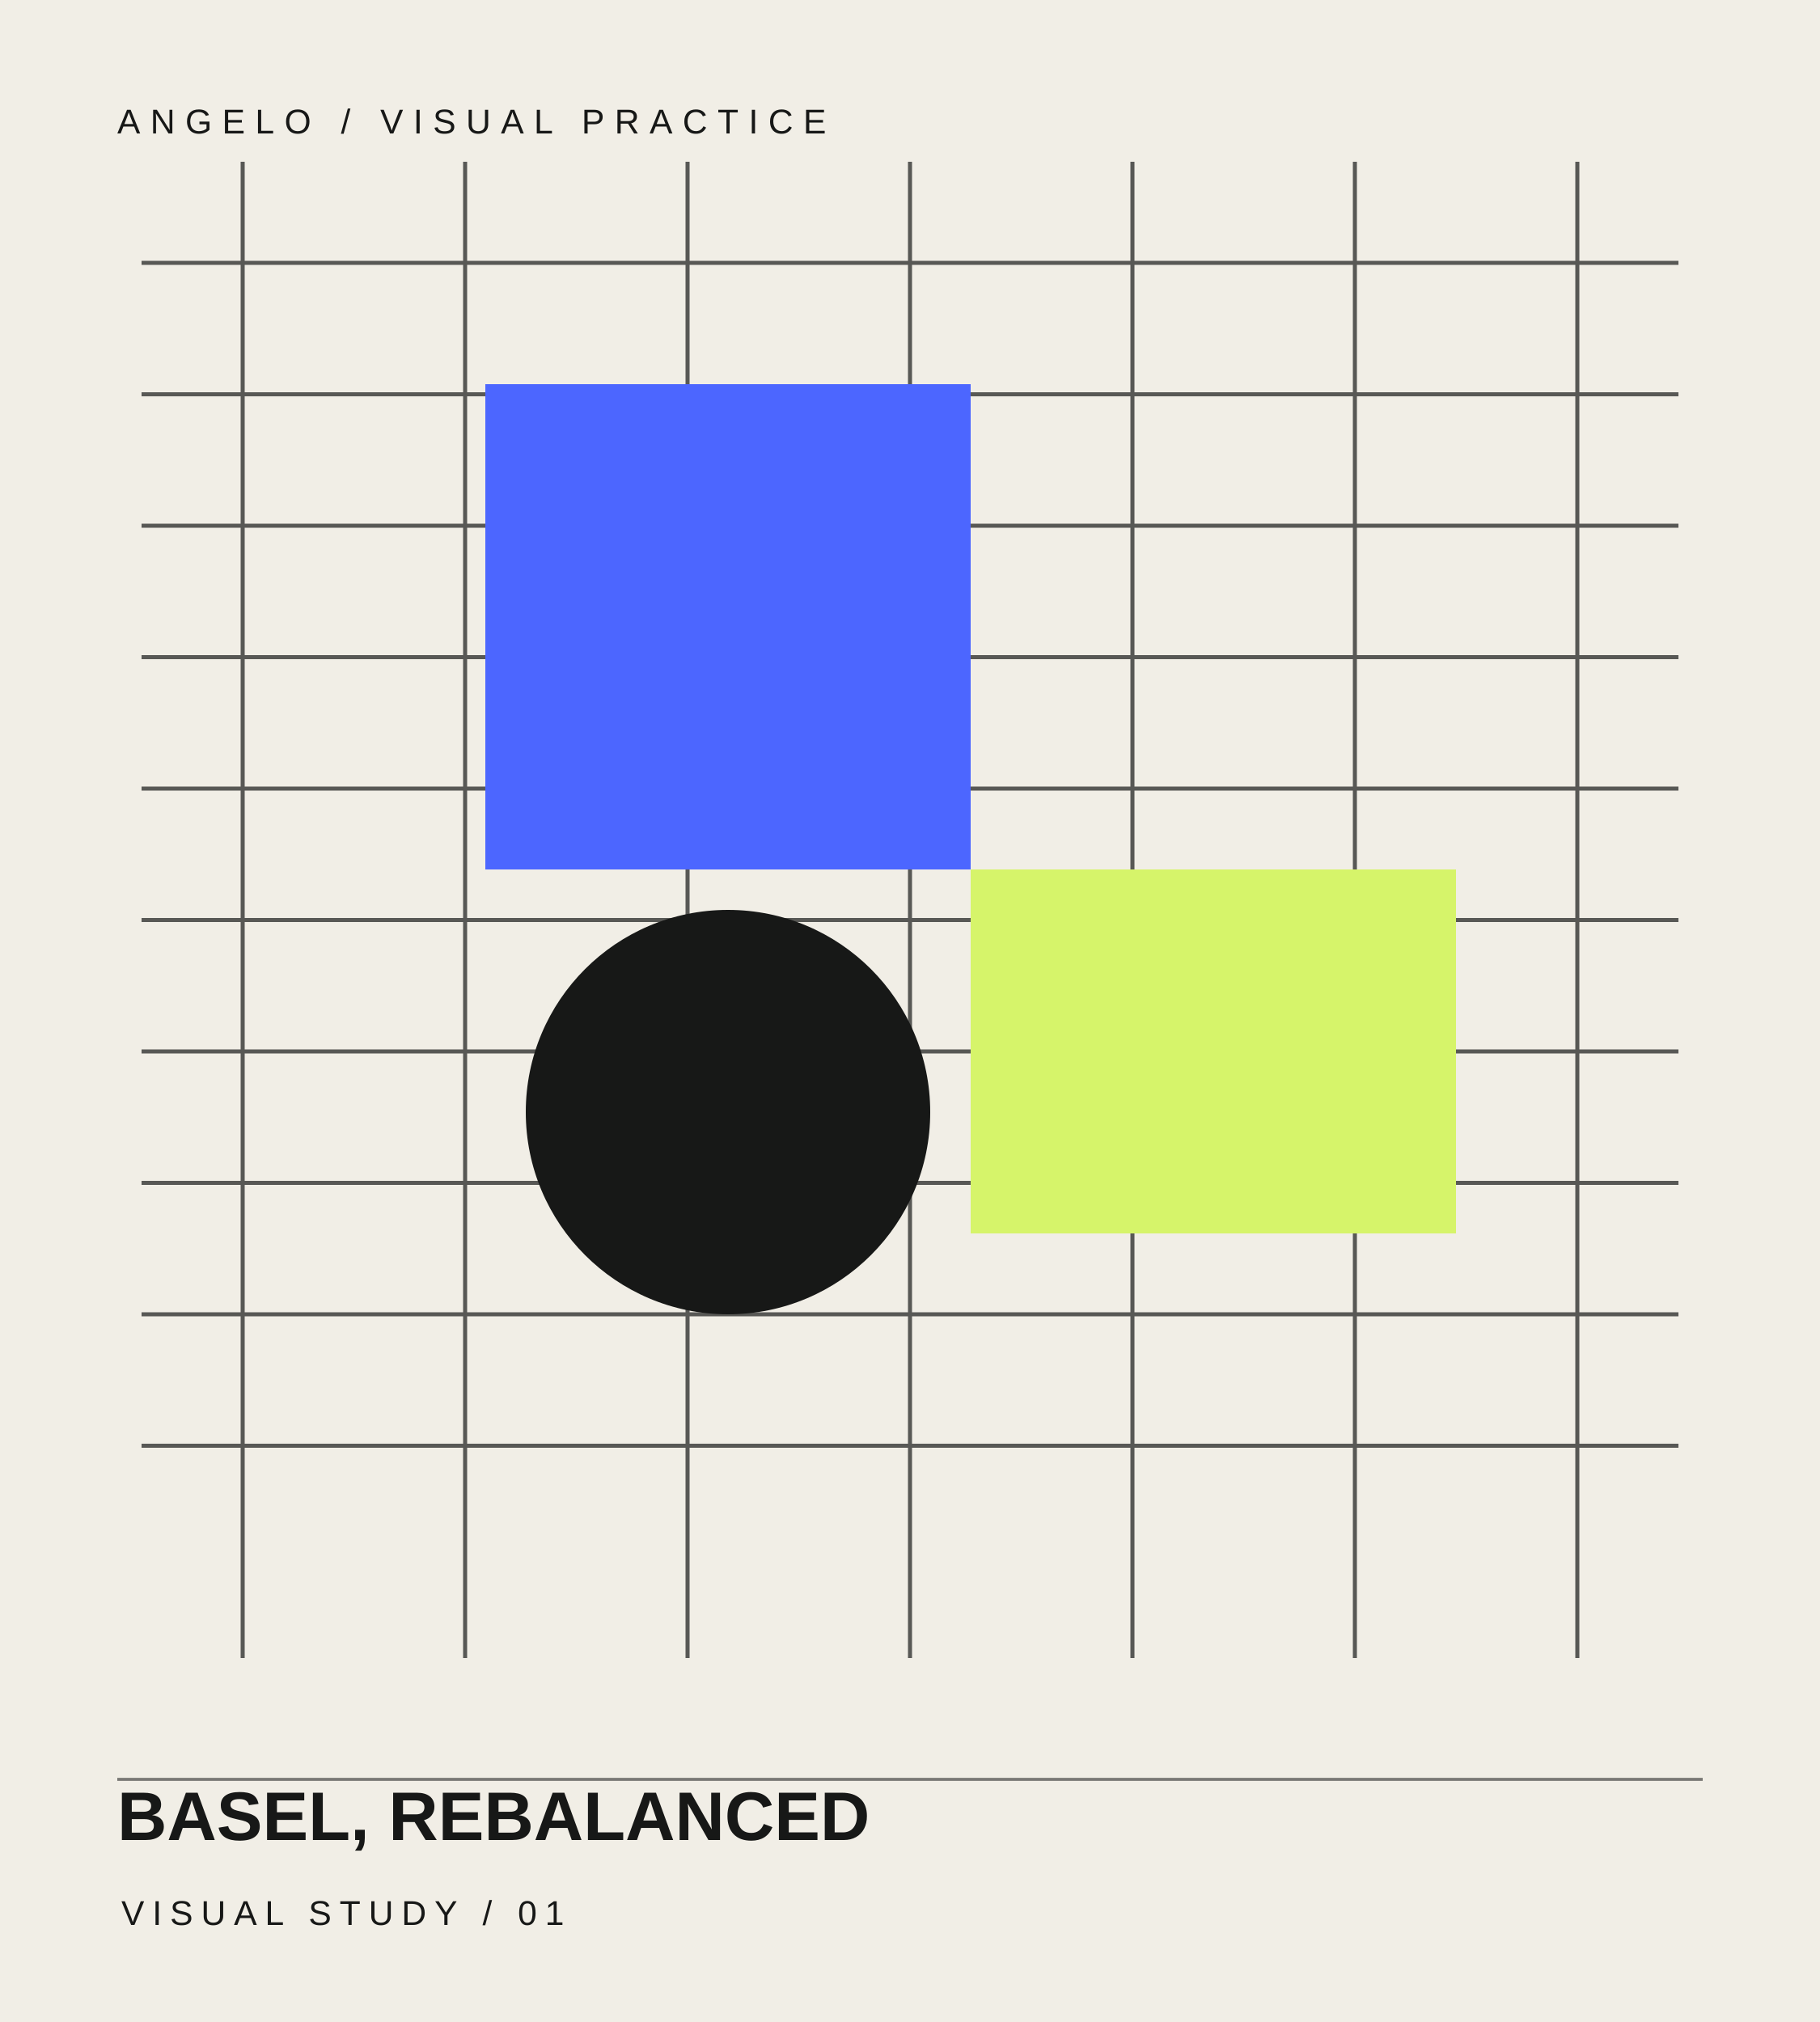
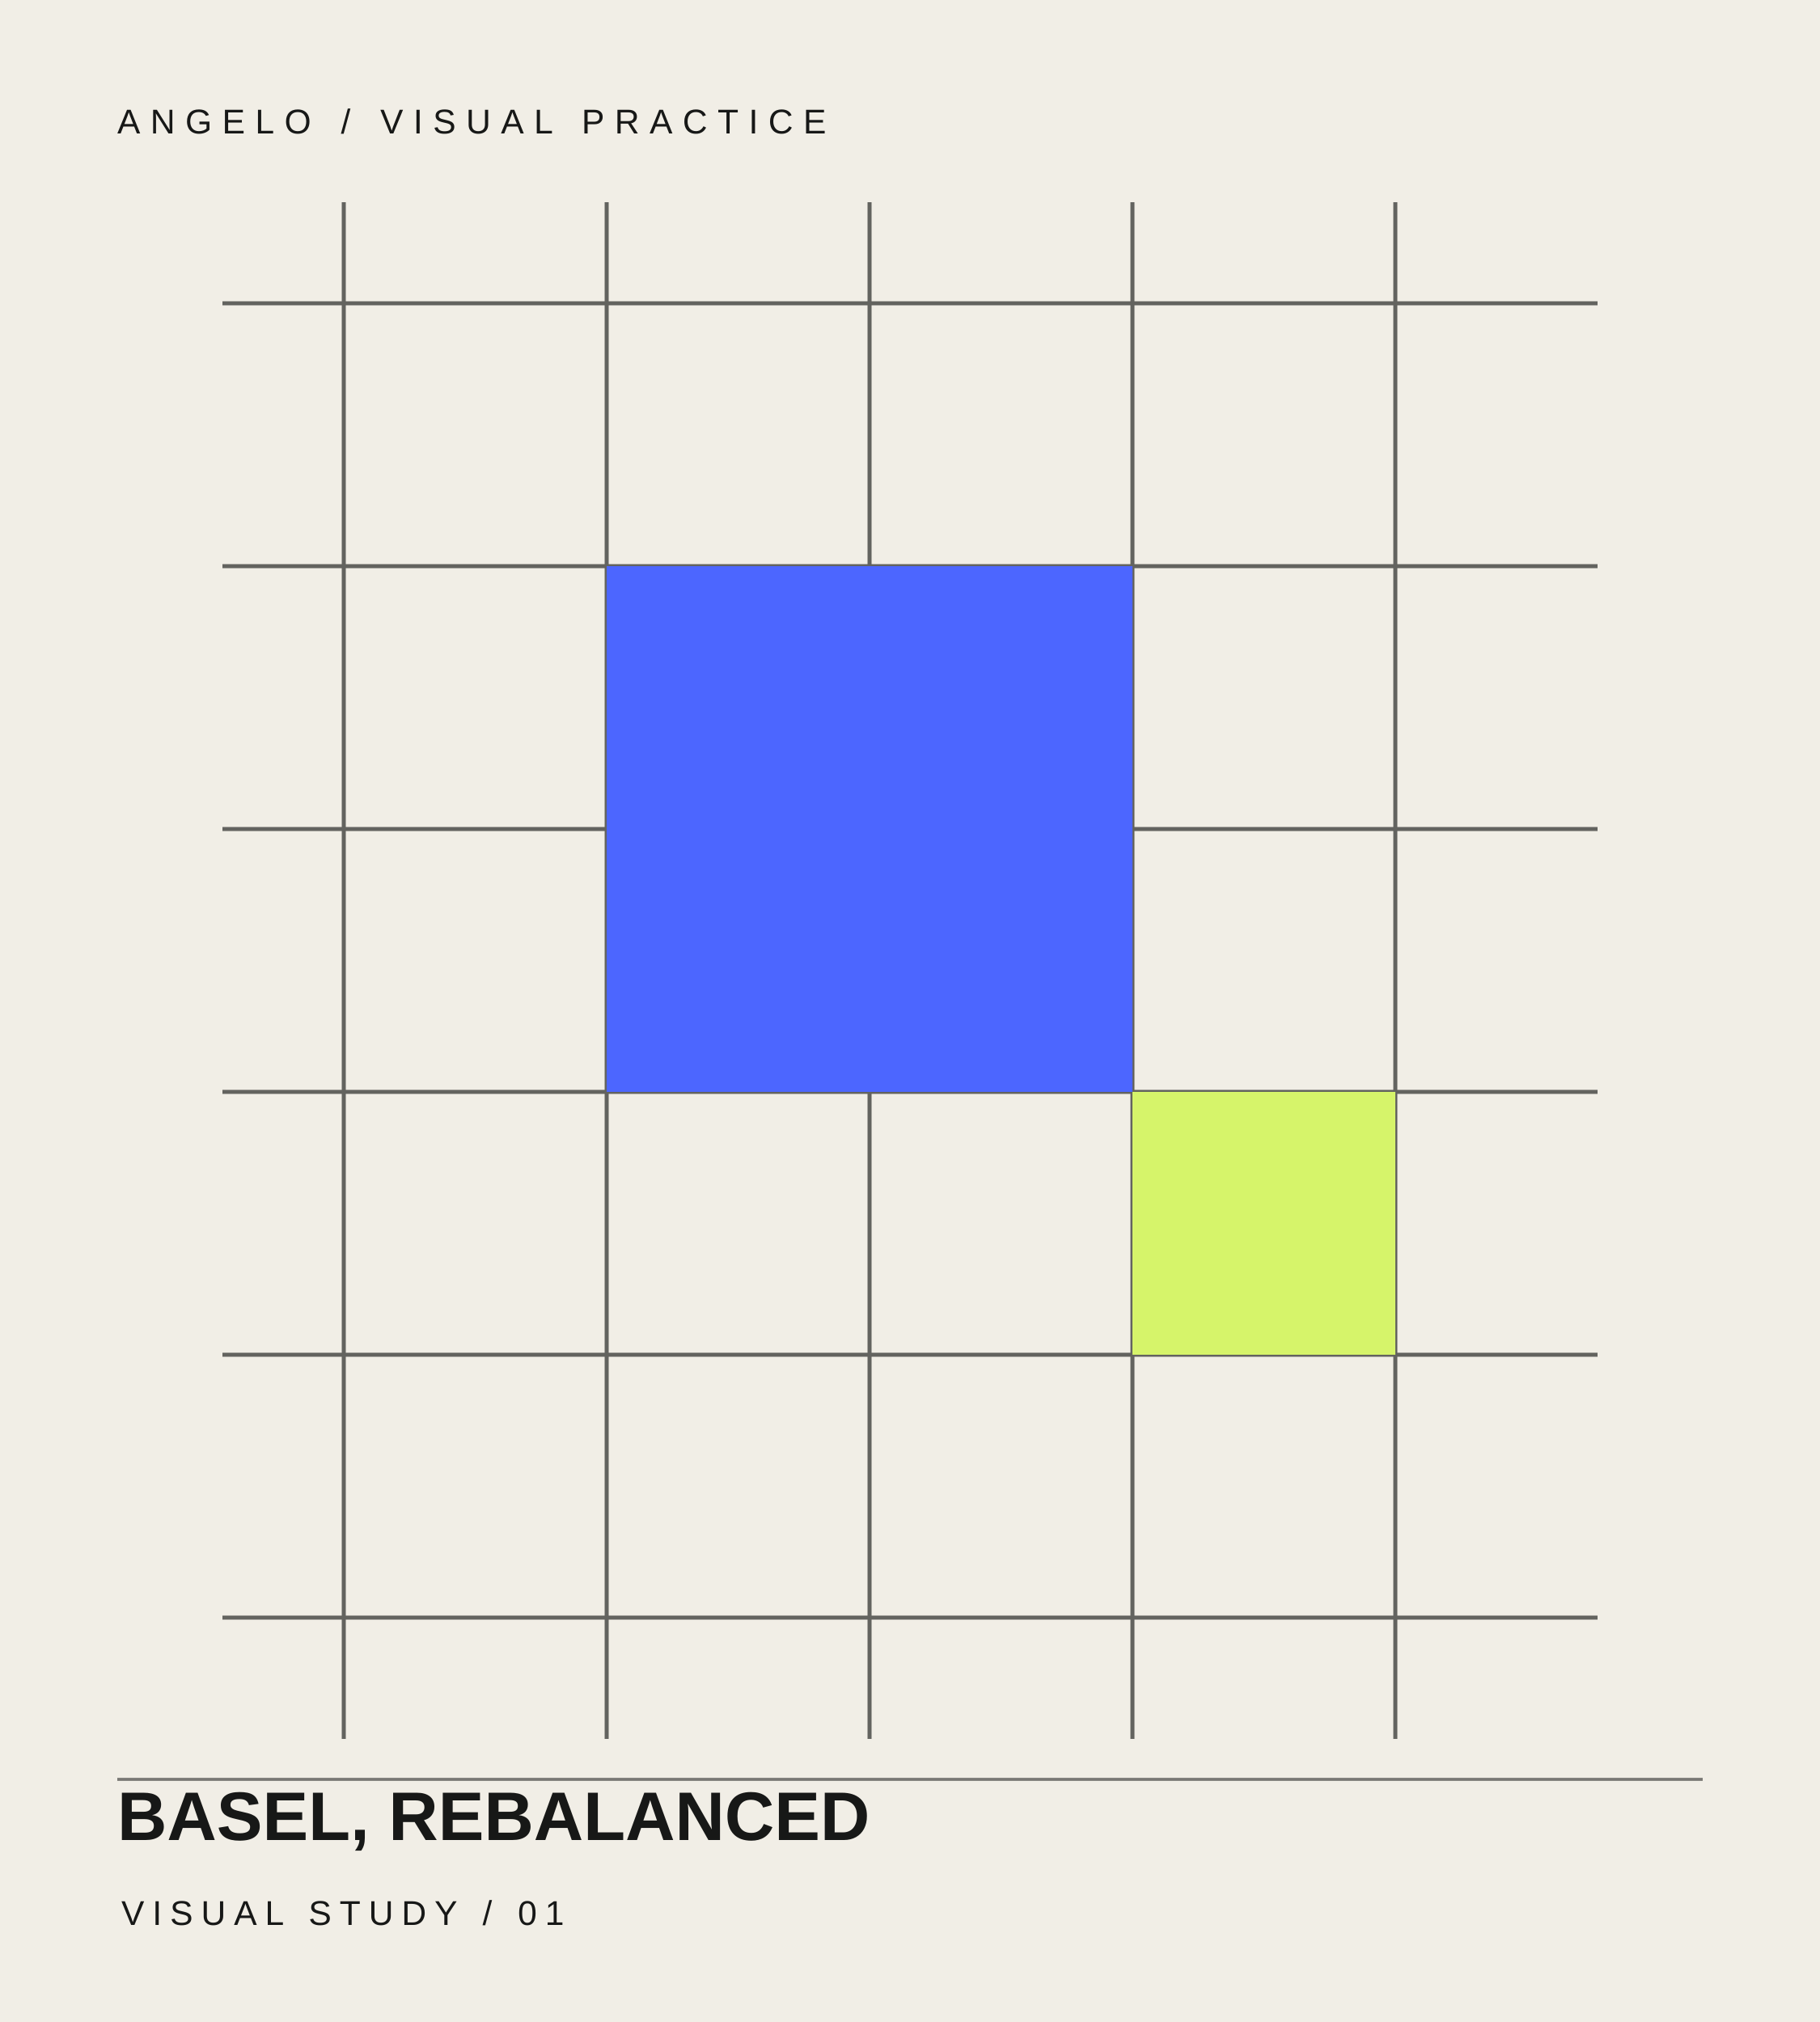
<svg xmlns="http://www.w3.org/2000/svg" viewBox="0 0 900 1000" role="img" aria-label="Basel, rebalanced artwork">
  <rect width="900" height="1000" fill="#f1eee6" />
-   <g fill="none" stroke="#171817" stroke-width="2" opacity=".7">
-     <path d="M70 130H830M70 195H830M70 260H830M70 325H830M70 390H830M70 455H830M70 520H830M70 585H830M70 650H830M70 715H830" />
-     <path d="M120 80V820M230 80V820M340 80V820M450 80V820M560 80V820M670 80V820M780 80V820" />
-   </g>
-   <rect x="240" y="190" width="240" height="240" fill="#4c66ff" />
-   <rect x="480" y="430" width="240" height="180" fill="#d6f46a" />
-   <circle cx="360" cy="550" r="100" fill="#171817" />
+   <path d="M110 150H790M110 280H790M110 410H790M110 540H790M110 670H790M110 800H790M170 100V860M300 100V860M430 100V860M560 100V860M690 100V860" stroke="#171817" stroke-width="2" opacity=".65" />
+   <rect x="300" y="280" width="260" height="260" fill="#4c66ff" />
+   <rect x="560" y="540" width="130" height="130" fill="#d6f46a" />
  <g fill="#171817" font-family="Arial,Helvetica,sans-serif">
    <text x="58" y="66" font-size="17" letter-spacing="5">ANGELO / VISUAL PRACTICE</text>
    <text x="58" y="910" font-size="34" font-weight="700">BASEL, REBALANCED</text>
    <text x="60" y="952" font-size="17" letter-spacing="4">VISUAL STUDY / 01</text>
  </g>
  <path d="M58 880H842" stroke="#171817" stroke-width="1.5" opacity=".55" />
</svg>
